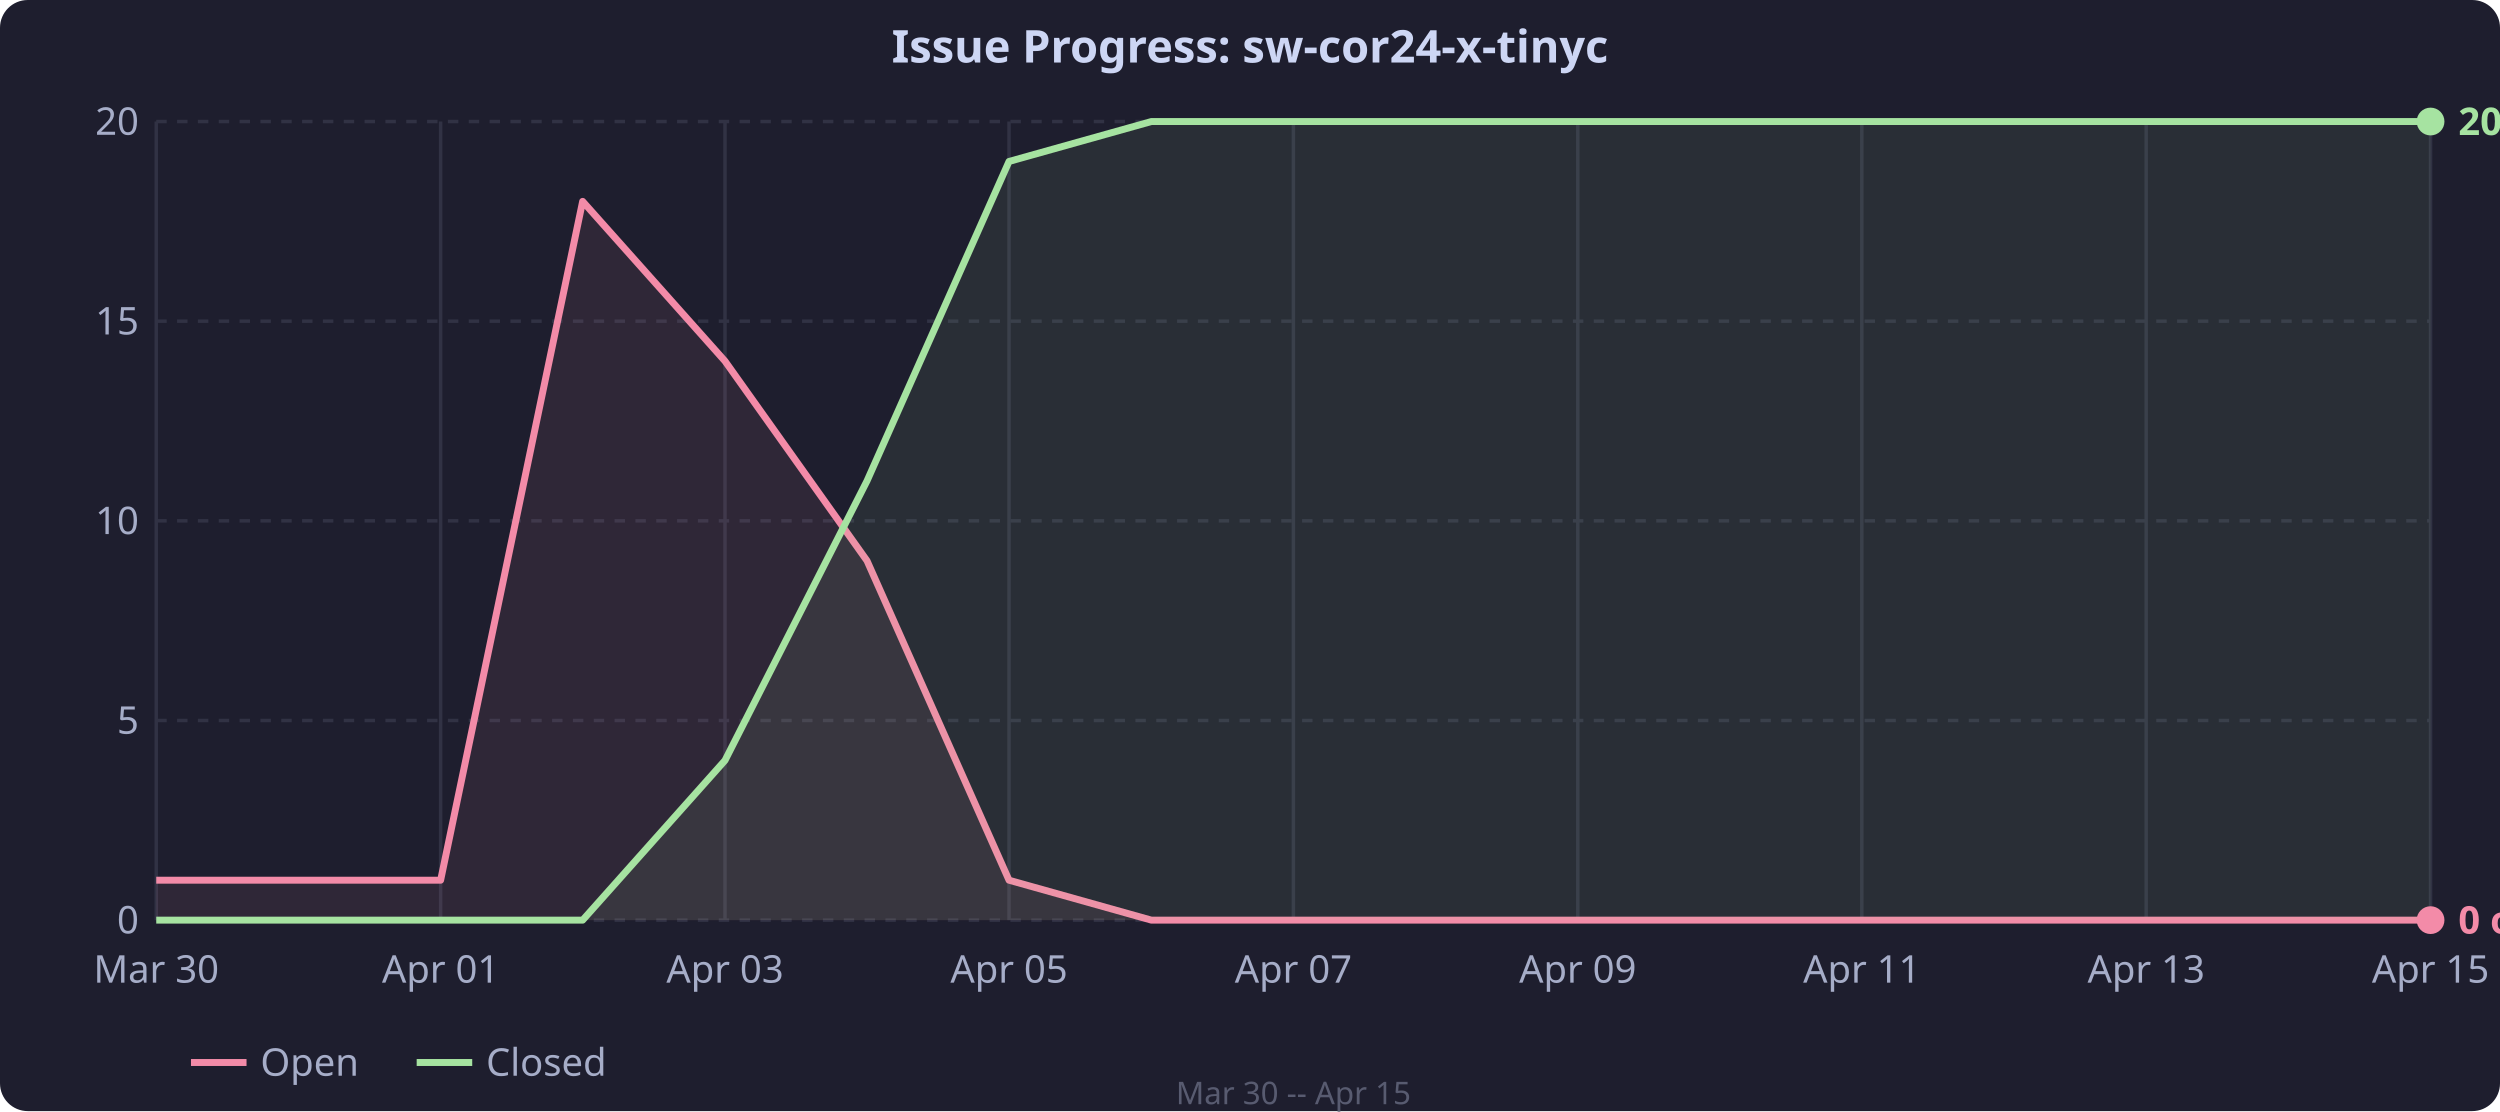
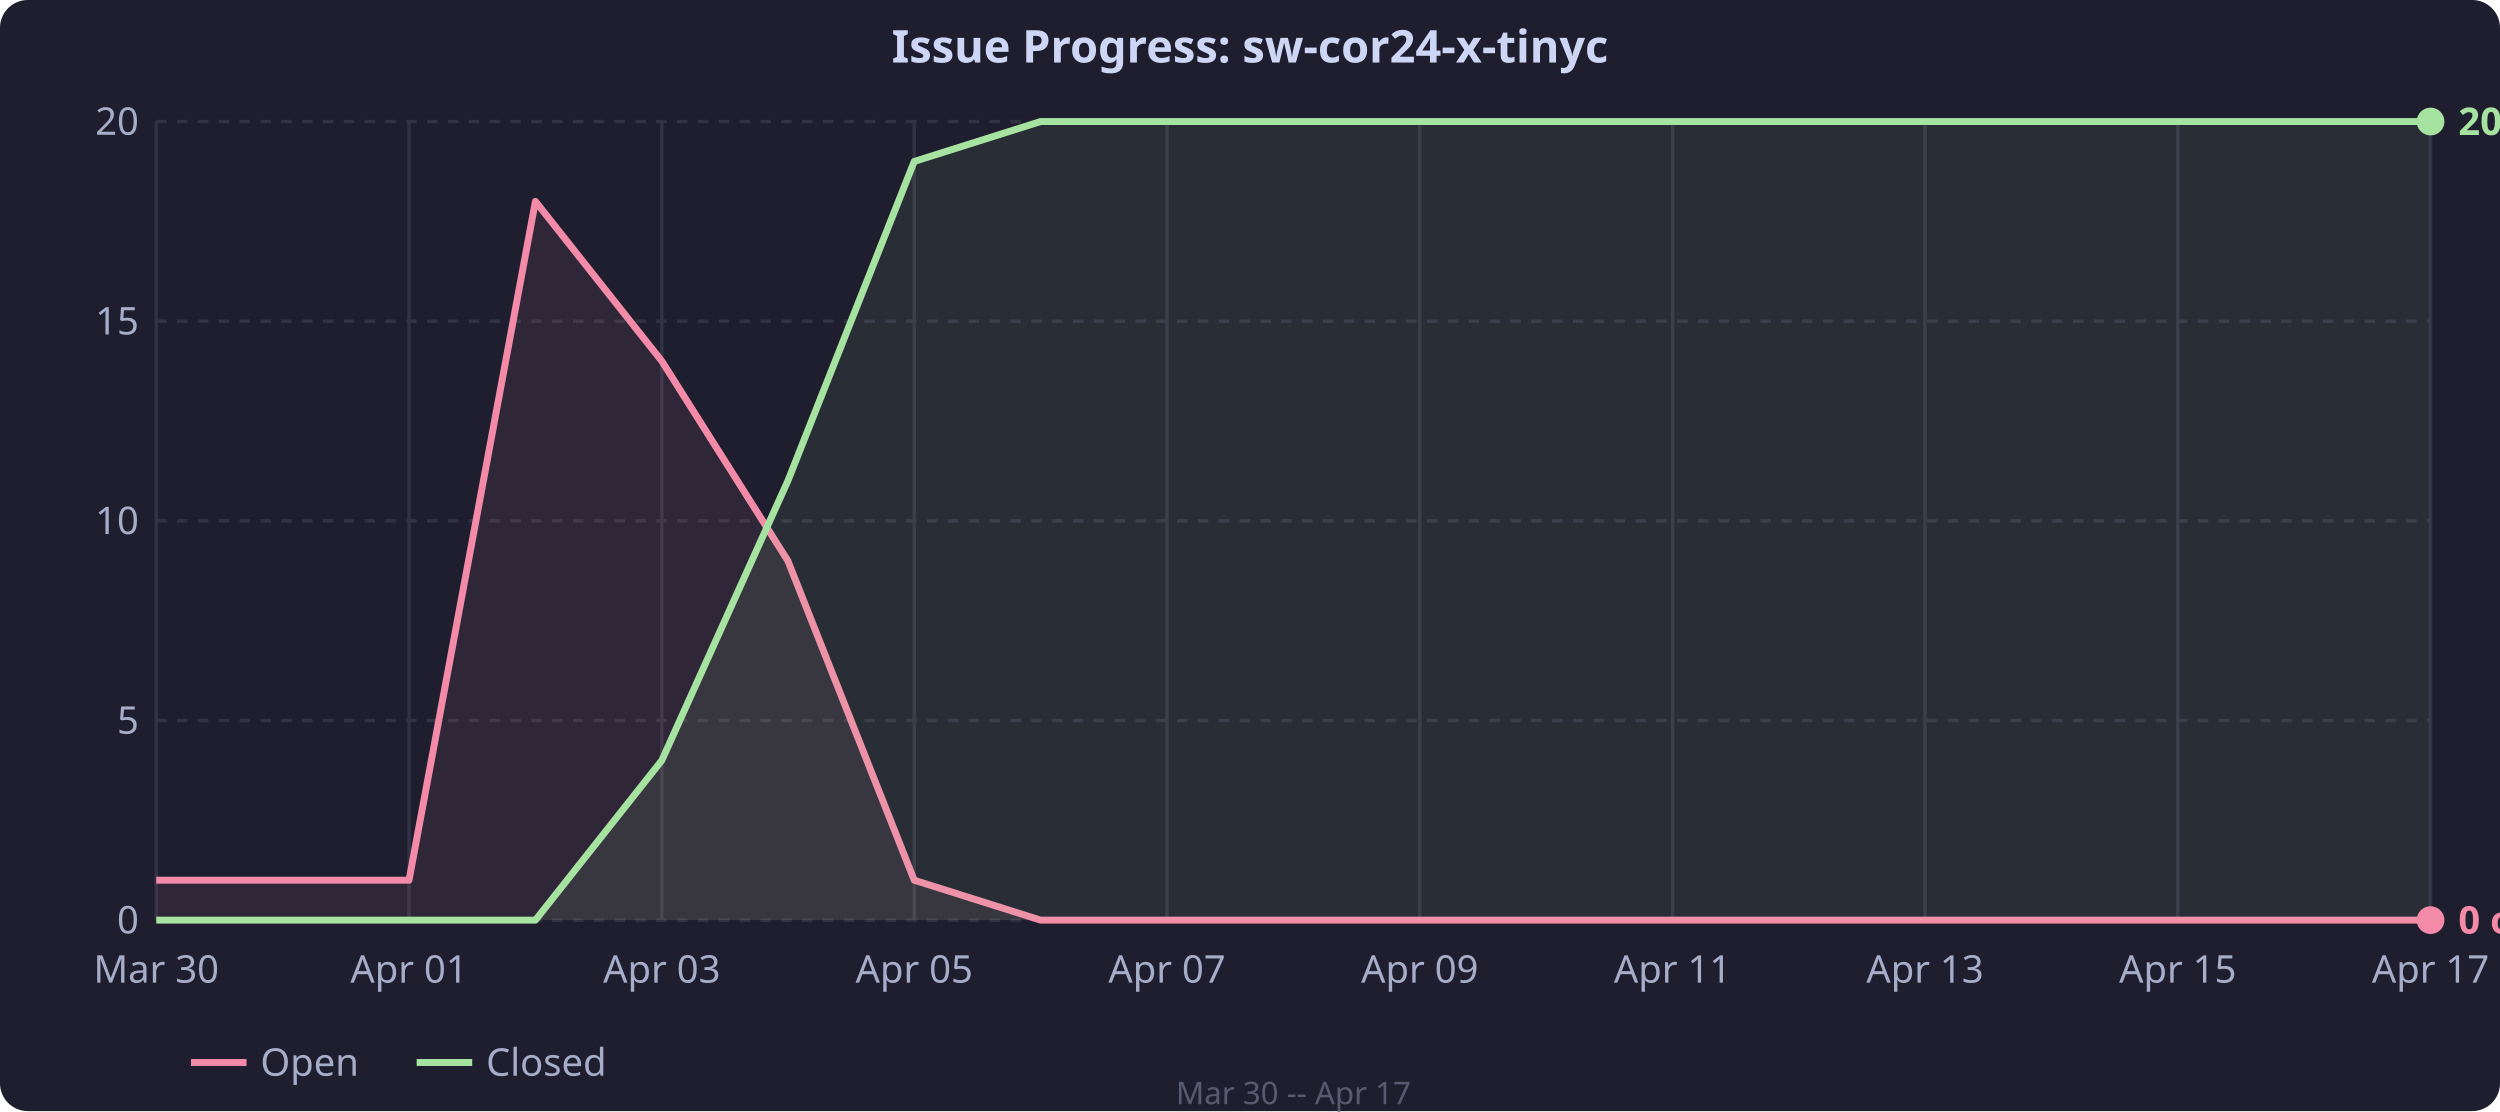
<svg xmlns="http://www.w3.org/2000/svg" viewBox="0 0 720 320" style="font-family: system-ui, sans-serif; font-size: 11px; color: #cdd6f4;">
  <rect width="720" height="320" fill="#1e1e2e" rx="8" />
  <line x1="45" y1="265.0" x2="700" y2="265.0" stroke="#313244" stroke-dasharray="3,3" />
  <text x="40" y="265.0" fill="#a6adc8" text-anchor="end" dominant-baseline="middle">0</text>
  <line x1="45" y1="207.5" x2="700" y2="207.5" stroke="#313244" stroke-dasharray="3,3" />
  <text x="40" y="207.5" fill="#a6adc8" text-anchor="end" dominant-baseline="middle">5</text>
  <line x1="45" y1="150.0" x2="700" y2="150.0" stroke="#313244" stroke-dasharray="3,3" />
  <text x="40" y="150.0" fill="#a6adc8" text-anchor="end" dominant-baseline="middle">10</text>
  <line x1="45" y1="92.5" x2="700" y2="92.5" stroke="#313244" stroke-dasharray="3,3" />
  <text x="40" y="92.5" fill="#a6adc8" text-anchor="end" dominant-baseline="middle">15</text>
  <line x1="45" y1="35.0" x2="700" y2="35.0" stroke="#313244" stroke-dasharray="3,3" />
  <text x="40" y="35.0" fill="#a6adc8" text-anchor="end" dominant-baseline="middle">20</text>
  <text x="45.0" y="283" fill="#a6adc8" text-anchor="middle">Mar 30</text>
  <line x1="45.0" y1="35" x2="45.0" y2="265" stroke="#313244" />
-   <text x="126.9" y="283" fill="#a6adc8" text-anchor="middle">Apr 01</text>
-   <line x1="126.9" y1="35" x2="126.9" y2="265" stroke="#313244" />
-   <text x="208.8" y="283" fill="#a6adc8" text-anchor="middle">Apr 03</text>
-   <line x1="208.8" y1="35" x2="208.8" y2="265" stroke="#313244" />
-   <text x="290.6" y="283" fill="#a6adc8" text-anchor="middle">Apr 05</text>
-   <line x1="290.6" y1="35" x2="290.6" y2="265" stroke="#313244" />
-   <text x="372.5" y="283" fill="#a6adc8" text-anchor="middle">Apr 07</text>
-   <line x1="372.5" y1="35" x2="372.5" y2="265" stroke="#313244" />
-   <text x="454.4" y="283" fill="#a6adc8" text-anchor="middle">Apr 09</text>
-   <line x1="454.4" y1="35" x2="454.4" y2="265" stroke="#313244" />
-   <text x="536.2" y="283" fill="#a6adc8" text-anchor="middle">Apr 11</text>
-   <line x1="536.2" y1="35" x2="536.2" y2="265" stroke="#313244" />
-   <text x="618.1" y="283" fill="#a6adc8" text-anchor="middle">Apr 13</text>
-   <line x1="618.1" y1="35" x2="618.1" y2="265" stroke="#313244" />
-   <text x="700.0" y="283" fill="#a6adc8" text-anchor="middle">Apr 15</text>
+   <text x="117.8" y="283" fill="#a6adc8" text-anchor="middle">Apr 01</text>
+   <line x1="117.8" y1="35" x2="117.8" y2="265" stroke="#313244" />
+   <text x="190.6" y="283" fill="#a6adc8" text-anchor="middle">Apr 03</text>
+   <line x1="190.6" y1="35" x2="190.6" y2="265" stroke="#313244" />
+   <text x="263.3" y="283" fill="#a6adc8" text-anchor="middle">Apr 05</text>
+   <line x1="263.3" y1="35" x2="263.3" y2="265" stroke="#313244" />
+   <text x="336.1" y="283" fill="#a6adc8" text-anchor="middle">Apr 07</text>
+   <line x1="336.1" y1="35" x2="336.1" y2="265" stroke="#313244" />
+   <text x="408.9" y="283" fill="#a6adc8" text-anchor="middle">Apr 09</text>
+   <line x1="408.9" y1="35" x2="408.9" y2="265" stroke="#313244" />
+   <text x="481.7" y="283" fill="#a6adc8" text-anchor="middle">Apr 11</text>
+   <line x1="481.7" y1="35" x2="481.7" y2="265" stroke="#313244" />
+   <text x="554.4" y="283" fill="#a6adc8" text-anchor="middle">Apr 13</text>
+   <line x1="554.4" y1="35" x2="554.4" y2="265" stroke="#313244" />
+   <text x="627.2" y="283" fill="#a6adc8" text-anchor="middle">Apr 15</text>
+   <line x1="627.2" y1="35" x2="627.2" y2="265" stroke="#313244" />
+   <text x="700.0" y="283" fill="#a6adc8" text-anchor="middle">Apr 17</text>
  <line x1="700.0" y1="35" x2="700.0" y2="265" stroke="#313244" />
-   <polygon fill="rgba(243,139,168,0.08)" points="45.0,253.5 85.9,253.5 126.9,253.5 167.8,58.0 208.8,104.0 249.7,161.5 290.6,253.5 331.6,265.0 372.5,265.0 413.4,265.0 454.4,265.0 495.3,265.0 536.2,265.0 577.2,265.0 618.1,265.0 659.1,265.0 700.0,265.0 700.0,265.0 45.0,265.0" />
-   <polyline fill="none" stroke="#f38ba8" stroke-width="2" stroke-linejoin="round" points="45.0,253.5 85.9,253.5 126.9,253.5 167.8,58.0 208.8,104.0 249.7,161.5 290.6,253.5 331.6,265.0 372.5,265.0 413.4,265.0 454.4,265.0 495.3,265.0 536.2,265.0 577.2,265.0 618.1,265.0 659.1,265.0 700.0,265.0" />
-   <polygon fill="rgba(166,227,161,0.08)" points="45.0,265.0 85.9,265.0 126.9,265.0 167.8,265.0 208.8,219.0 249.7,138.5 290.6,46.5 331.6,35.0 372.5,35.0 413.4,35.0 454.4,35.0 495.3,35.0 536.2,35.0 577.2,35.0 618.1,35.0 659.1,35.0 700.0,35.0 700.0,265.0 45.0,265.0" />
-   <polyline fill="none" stroke="#a6e3a1" stroke-width="2" stroke-linejoin="round" points="45.0,265.0 85.9,265.0 126.9,265.0 167.8,265.0 208.8,219.0 249.7,138.5 290.6,46.5 331.6,35.0 372.5,35.0 413.4,35.0 454.4,35.0 495.3,35.0 536.2,35.0 577.2,35.0 618.1,35.0 659.1,35.0 700.0,35.0" />
+   <polygon fill="rgba(243,139,168,0.08)" points="45.0,253.5 81.4,253.5 117.8,253.5 154.2,58.0 190.6,104.0 226.9,161.5 263.3,253.5 299.7,265.0 336.1,265.0 372.5,265.0 408.9,265.0 445.3,265.0 481.7,265.0 518.1,265.0 554.4,265.0 590.8,265.0 627.2,265.0 663.6,265.0 700.0,265.0 700.0,265.0 45.0,265.0" />
+   <polyline fill="none" stroke="#f38ba8" stroke-width="2" stroke-linejoin="round" points="45.0,253.5 81.4,253.5 117.8,253.5 154.2,58.0 190.6,104.0 226.9,161.5 263.3,253.5 299.7,265.0 336.1,265.0 372.5,265.0 408.9,265.0 445.3,265.0 481.7,265.0 518.1,265.0 554.4,265.0 590.8,265.0 627.2,265.0 663.6,265.0 700.0,265.0" />
+   <polygon fill="rgba(166,227,161,0.08)" points="45.0,265.0 81.4,265.0 117.8,265.0 154.2,265.0 190.6,219.0 226.9,138.5 263.3,46.5 299.7,35.0 336.1,35.0 372.5,35.0 408.9,35.0 445.3,35.0 481.7,35.0 518.1,35.0 554.4,35.0 590.8,35.0 627.2,35.0 663.6,35.0 700.0,35.0 700.0,265.0 45.0,265.0" />
+   <polyline fill="none" stroke="#a6e3a1" stroke-width="2" stroke-linejoin="round" points="45.0,265.0 81.4,265.0 117.8,265.0 154.2,265.0 190.6,219.0 226.9,138.5 263.3,46.5 299.7,35.0 336.1,35.0 372.5,35.0 408.9,35.0 445.3,35.0 481.7,35.0 518.1,35.0 554.4,35.0 590.8,35.0 627.2,35.0 663.6,35.0 700.0,35.0" />
  <circle cx="700.0" cy="265.0" r="4" fill="#f38ba8" />
  <circle cx="700.0" cy="35.0" r="4" fill="#a6e3a1" />
  <text x="708.0" y="265.0" fill="#f38ba8" text-anchor="start" dominant-baseline="middle" font-size="11px" font-weight="600">0 open</text>
  <text x="708.0" y="35.0" fill="#a6e3a1" text-anchor="start" dominant-baseline="middle" font-size="11px" font-weight="600">20 closed</text>
  <text x="360" y="18" fill="#cdd6f4" text-anchor="middle" font-size="13px" font-weight="600">Issue Progress: sw-cor24-x-tinyc</text>
  <line x1="55" y1="306" x2="71" y2="306" stroke="#f38ba8" stroke-width="2" />
  <text x="75" y="306" fill="#a6adc8" dominant-baseline="middle">Open</text>
  <line x1="120" y1="306" x2="136" y2="306" stroke="#a6e3a1" stroke-width="2" />
  <text x="140" y="306" fill="#a6adc8" dominant-baseline="middle">Closed</text>
-   <text x="372.5" y="318" fill="#585b70" text-anchor="middle" font-size="9px">Mar 30 -- Apr 15</text>
+   <text x="372.5" y="318" fill="#585b70" text-anchor="middle" font-size="9px">Mar 30 -- Apr 17</text>
</svg>
